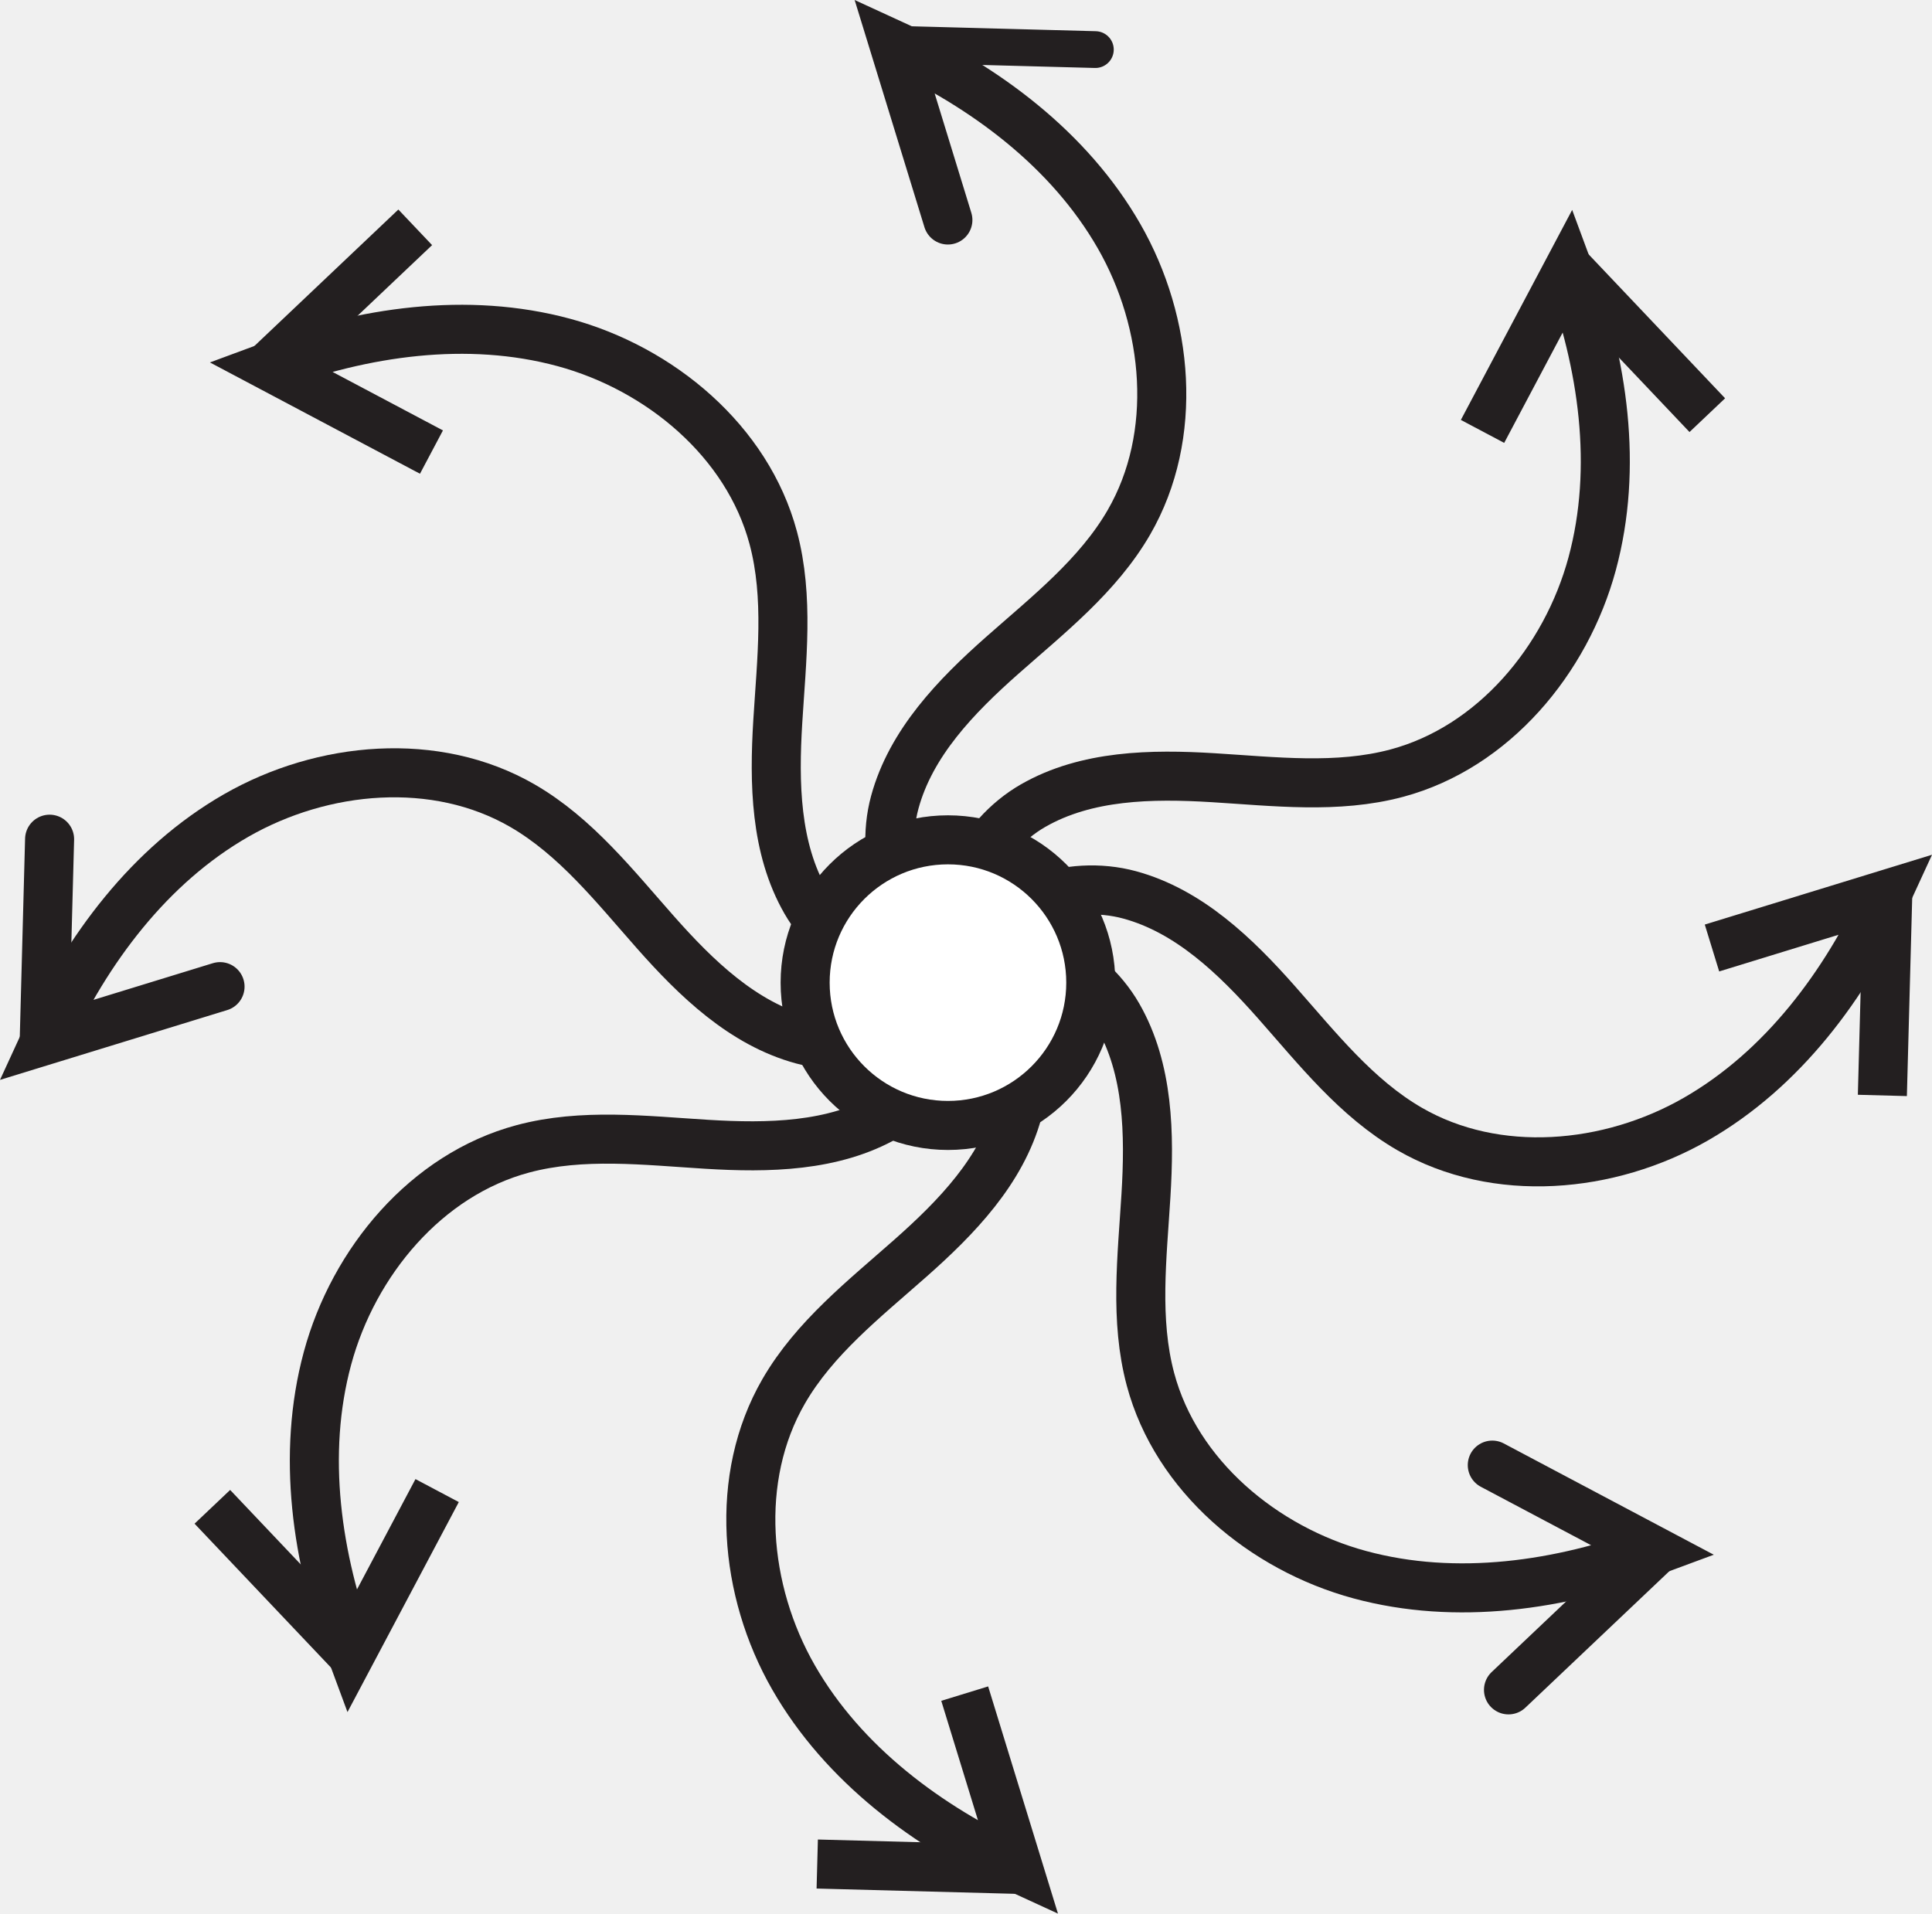
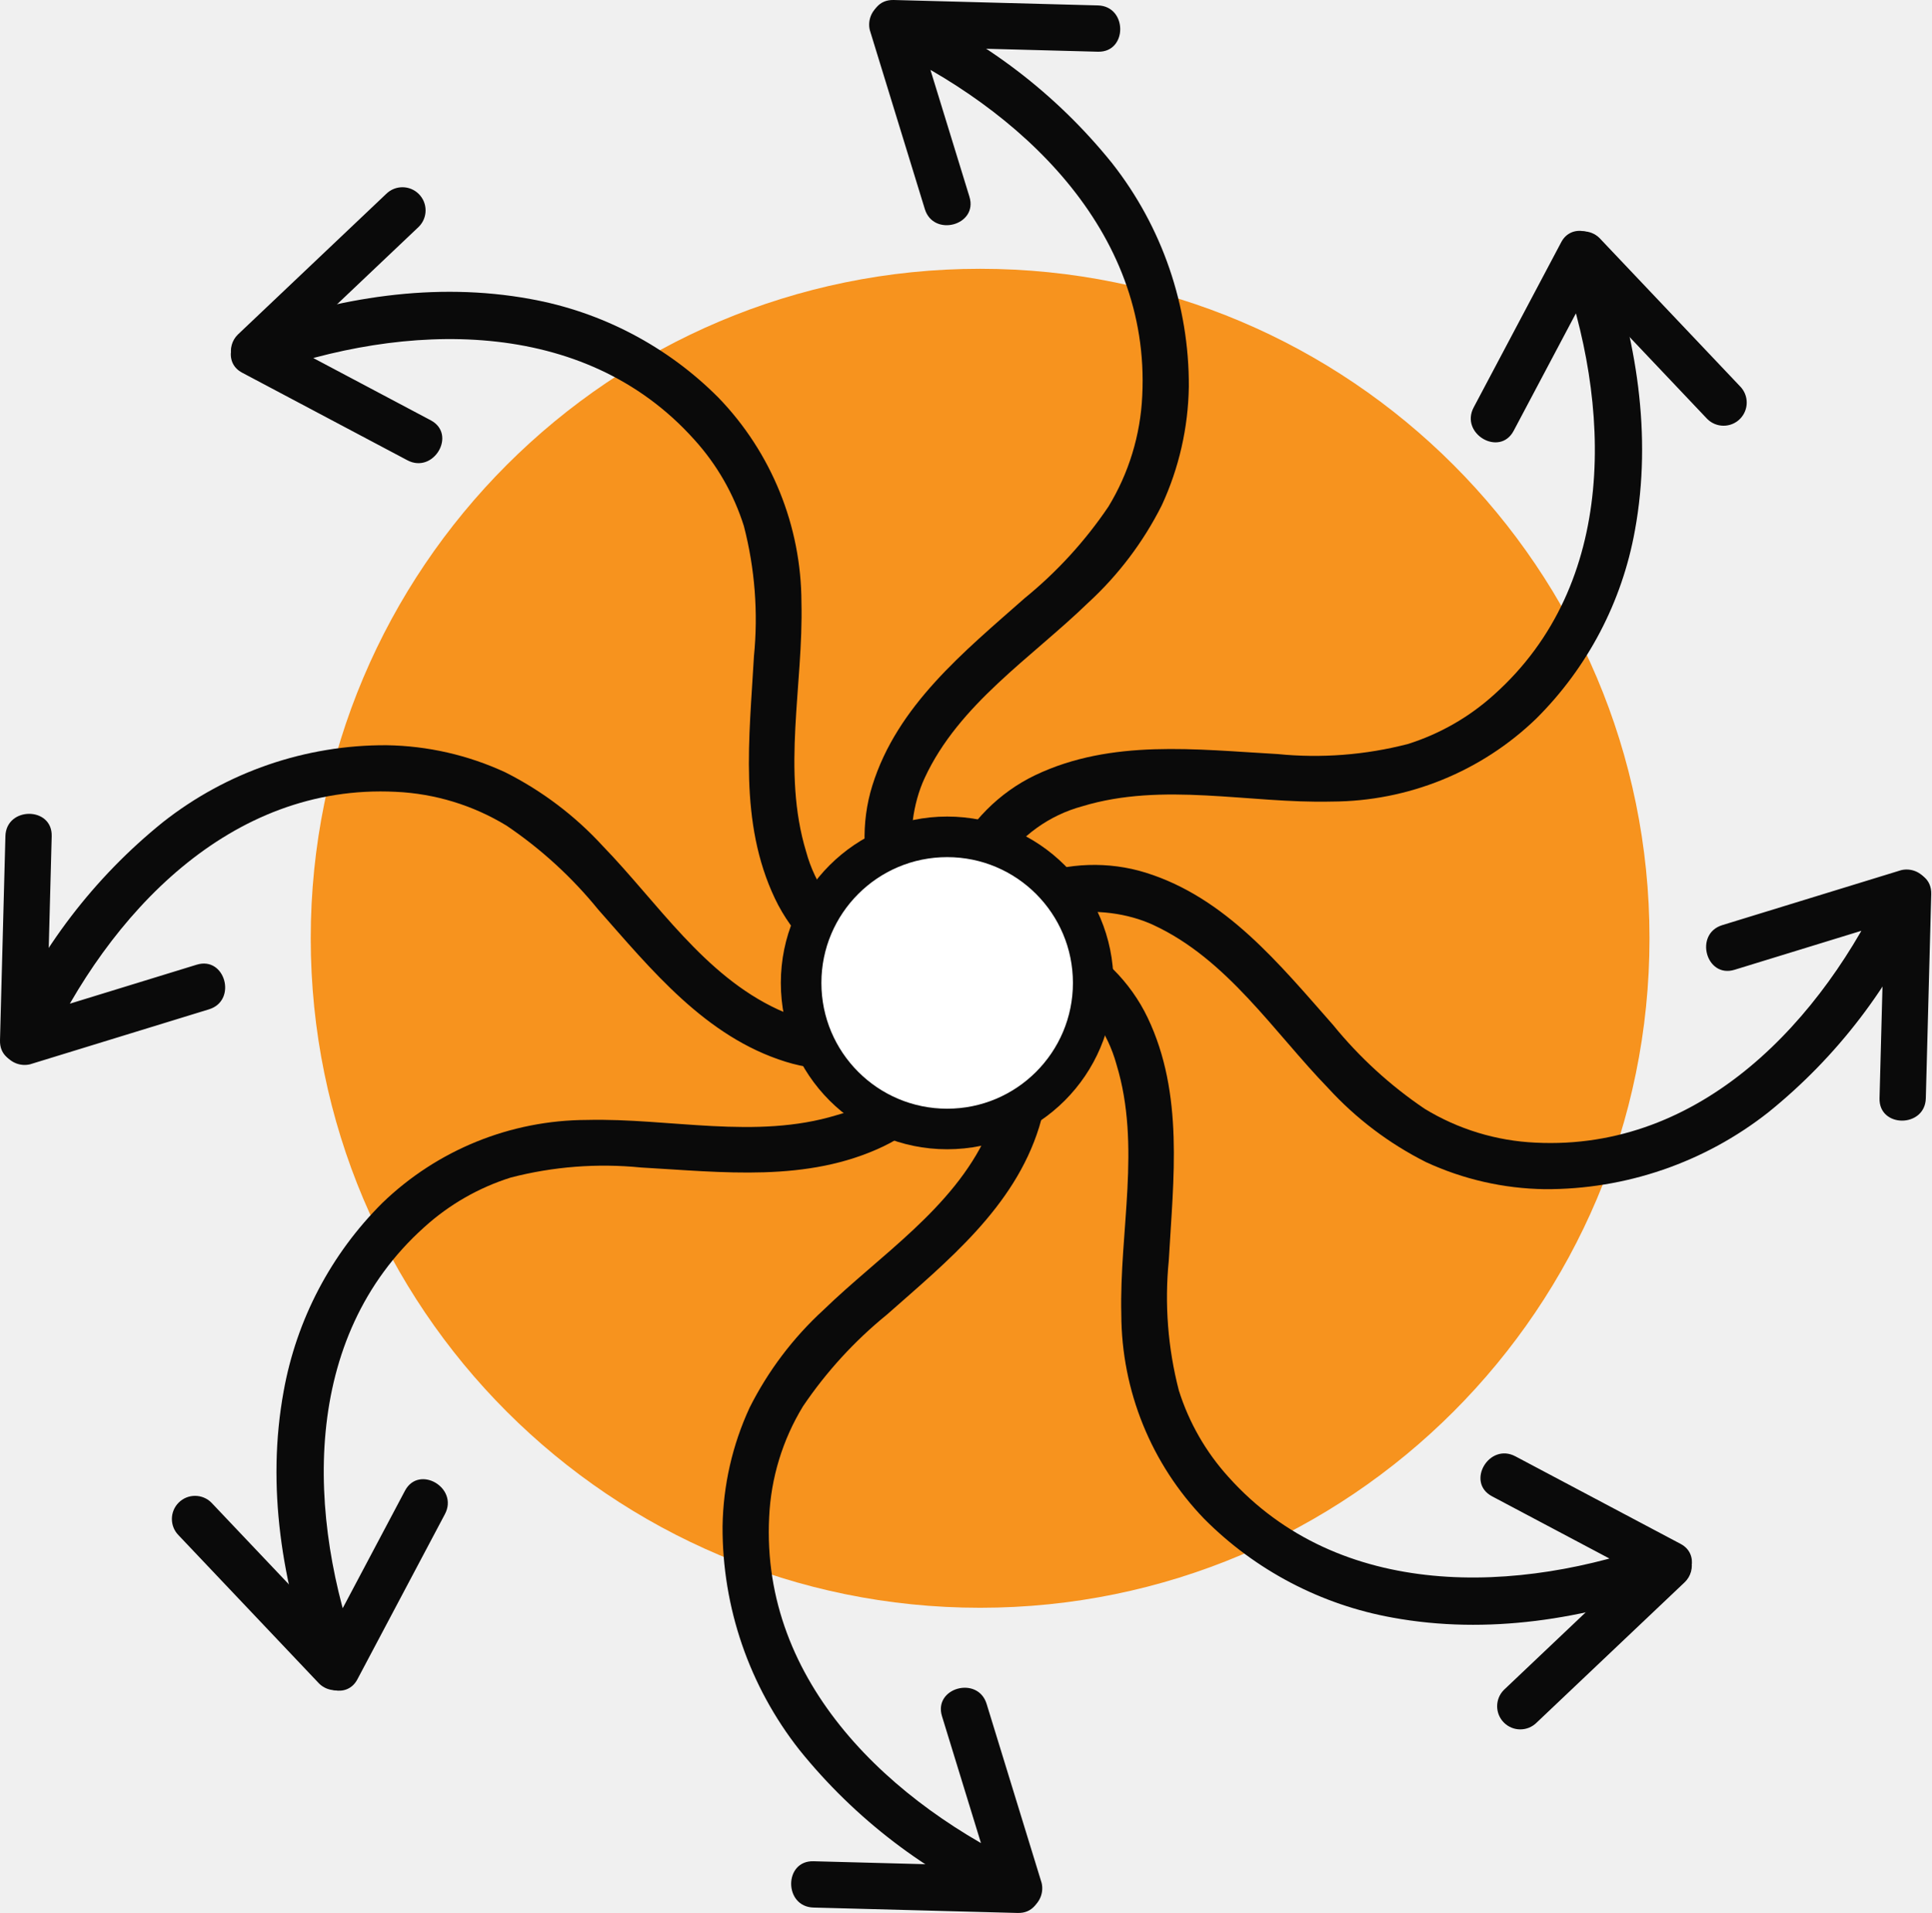
- <svg xmlns="http://www.w3.org/2000/svg" width="157.579" height="156.097" viewBox="0 0 157.579 156.097">
-   <g id="flexibility" transform="translate(-309.626 -25.679)">
-     <path id="Path_35760" data-name="Path 35760" d="M442.2,103.809c-4.719-1.719-6.655-7.78-5.341-12.628s5-8.657,8.763-11.985,7.824-6.512,10.337-10.86c4.08-7.059,3.251-16.273-.808-23.345S444.22,32.808,436.809,29.41l4.383,14.268" transform="translate(-54.254 -0.053)" fill="none" stroke="#231f20" stroke-linecap="round" stroke-miterlimit="10" stroke-width="4" />
-     <path id="Path_35761" data-name="Path 35761" d="M437.311,29.289l16.286.435" transform="translate(-54.631)" fill="none" stroke="#231f20" stroke-linecap="round" stroke-miterlimit="10" stroke-width="3" />
-     <path id="Path_35762" data-name="Path 35762" d="M447.574,118.57c-2.121-4.553.8-10.207,5.153-12.706s9.658-2.585,14.671-2.279,10.137.928,14.989-.37c7.877-2.107,13.806-9.208,15.937-17.078s.886-16.344-1.952-23.988l-6.989,13.189" transform="translate(-58.838 -14.468)" fill="none" stroke="#231f20" stroke-miterlimit="10" stroke-width="4" />
-     <path id="Path_35763" data-name="Path 35763" d="M535.56,62.224l11.208,11.822" transform="translate(-97.89 -14.501)" fill="none" stroke="#231f20" stroke-miterlimit="10" stroke-width="4" />
-     <path id="Path_35764" data-name="Path 35764" d="M448.83,158.283c1.719-4.719,7.78-6.655,12.628-5.341s8.657,5,11.985,8.763,6.512,7.824,10.86,10.337c7.06,4.08,16.274,3.251,23.345-.807s12.184-10.931,15.582-18.342l-14.268,4.384" transform="translate(-59.702 -54.267)" fill="none" stroke="#231f20" stroke-miterlimit="10" stroke-width="4" />
-     <path id="Path_35765" data-name="Path 35765" d="M581.537,153.394,581.1,169.68" transform="translate(-117.943 -54.644)" fill="none" stroke="#231f20" stroke-miterlimit="10" stroke-width="4" />
-     <g id="Group_1227" data-name="Group 1227" transform="translate(326.946 102.676)">
-       <path id="Path_35766" data-name="Path 35766" d="M447.007,161.116c4.552-2.122,10.207.8,12.706,5.152s2.585,9.658,2.279,14.671-.928,10.137.37,14.988c2.107,7.877,9.209,13.806,17.079,15.937s16.344.886,23.988-1.952l-13.188-6.989" transform="translate(-385.846 -160.408)" fill="none" stroke="#231f20" stroke-linecap="round" stroke-miterlimit="10" stroke-width="4" />
-       <path id="Path_35767" data-name="Path 35767" d="M538.437,249.1,526.614,260.31" transform="translate(-420.897 -199.46)" fill="none" stroke="#231f20" stroke-linecap="round" stroke-miterlimit="10" stroke-width="4" />
-       <path id="Path_35768" data-name="Path 35768" d="M432.64,162.236c4.719,1.719,6.655,7.78,5.341,12.628s-5,8.657-8.763,11.985-7.824,6.512-10.337,10.86c-4.08,7.059-3.251,16.274.808,23.346s10.93,12.183,18.342,15.581l-4.384-14.268" transform="translate(-372.283 -161.213)" fill="none" stroke="#231f20" stroke-miterlimit="10" stroke-width="4" />
-       <path id="Path_35769" data-name="Path 35769" d="M442.166,294.943l-16.286-.434" transform="translate(-376.544 -219.453)" fill="none" stroke="#231f20" stroke-miterlimit="10" stroke-width="4" />
-       <path id="Path_35770" data-name="Path 35770" d="M404.419,162.839c2.122,4.553-.8,10.207-5.153,12.706s-9.658,2.585-14.671,2.278-10.137-.927-14.989.371c-7.876,2.107-13.806,9.208-15.937,17.078s-.885,16.344,1.952,23.988l6.99-13.189" transform="translate(-344.277 -161.478)" fill="none" stroke="#231f20" stroke-miterlimit="10" stroke-width="4" />
-       <path id="Path_35771" data-name="Path 35771" d="M348.94,254.269l-11.208-11.823" transform="translate(-337.732 -196.529)" fill="none" stroke="#231f20" stroke-miterlimit="10" stroke-width="4" />
-     </g>
-     <g id="Group_1228" data-name="Group 1228" transform="translate(313.236 44.222)">
-       <path id="Path_35772" data-name="Path 35772" d="M387.756,151.906c-1.719,4.719-7.78,6.655-12.627,5.341s-8.657-5-11.985-8.763-6.512-7.824-10.86-10.337c-7.059-4.08-16.273-3.251-23.345.807s-12.183,10.931-15.581,18.342l14.268-4.384" transform="translate(-313.289 -90.973)" fill="none" stroke="#231f20" stroke-linecap="round" stroke-miterlimit="10" stroke-width="4" />
-       <path id="Path_35773" data-name="Path 35773" d="M313.236,161.432l.435-16.286" transform="translate(-313.236 -95.234)" fill="none" stroke="#231f20" stroke-linecap="round" stroke-miterlimit="10" stroke-width="4" />
-       <path id="Path_35774" data-name="Path 35774" d="M402.517,122.656c-4.553,2.121-10.207-.8-12.706-5.153s-2.585-9.658-2.279-14.671.928-10.137-.37-14.989c-2.107-7.876-9.208-13.805-17.078-15.937s-16.344-.885-23.988,1.952l13.189,6.99" transform="translate(-327.704 -62.514)" fill="none" stroke="#231f20" stroke-miterlimit="10" stroke-width="4" />
-       <path id="Path_35775" data-name="Path 35775" d="M346.171,67.178l11.823-11.209" transform="translate(-327.737 -55.969)" fill="none" stroke="#231f20" stroke-miterlimit="10" stroke-width="4" />
-     </g>
-     <circle id="Ellipse_178" data-name="Ellipse 178" cx="11.649" cy="11.649" r="11.649" transform="translate(375.295 94.186)" fill="#fff" stroke="#231f20" stroke-miterlimit="10" stroke-width="4" />
+ <svg xmlns="http://www.w3.org/2000/svg" id="flexibility" width="142.811" height="141.438" viewBox="0 0 142.811 141.438">
+   <defs>
+     <clipPath id="clip-path">
+       <rect id="Rectangle_1158" data-name="Rectangle 1158" width="142.811" height="141.437" fill="none" />
+     </clipPath>
+   </defs>
+   <g id="Group_2375" data-name="Group 2375">
+     <path id="Path_36329" data-name="Path 36329" d="M98.668,33.193a49.5,49.5,0,1,1-49.5,49.5,49.5,49.5,0,0,1,49.5-49.5" transform="translate(-26.19 -13.32)" fill="#f7931e" />
+     <path id="Path_36330" data-name="Path 36330" d="M82.735,69.117c-4.452-1.721-4.769-7.853-3.051-11.564,2.53-5.469,7.877-8.881,12.075-12.946a25.07,25.07,0,0,0,5.464-7.226,21.68,21.68,0,0,0,2-8.772,26.52,26.52,0,0,0-5.684-16.533A40.711,40.711,0,0,0,78.147.319a1.734,1.734,0,0,0-2.514,1.932L79.7,15.479c.645,2.1,3.95,1.2,3.3-.91Q80.965,7.955,78.933,1.343L76.419,3.275C86.736,8.046,96.4,17.012,95.778,29.292a17.242,17.242,0,0,1-2.5,8.187,31.356,31.356,0,0,1-6.2,6.775c-4.473,3.95-9.421,7.936-11.263,13.863-1.7,5.457.417,12.141,6,14.3a1.725,1.725,0,0,0,2.106-1.2,1.751,1.751,0,0,0-1.2-2.106" transform="translate(-11.311 -0.022)" fill="#0a0a0a" />
+     <path id="Path_36331" data-name="Path 36331" d="M77.488,3.424l15.1.4c2.2.059,2.2-3.364,0-3.423L77.488,0c-2.2-.059-2.2,3.364,0,3.423" transform="translate(-11.399 0)" fill="#0a0a0a" />
+     <path id="Path_36332" data-name="Path 36332" d="M85.458,73.22c-.919-2.089-.257-4.486.911-6.324A10.429,10.429,0,0,1,92.3,62.635c5.99-1.824,12.337-.2,18.453-.351a21.865,21.865,0,0,0,15.124-6.131,26.146,26.146,0,0,0,7.3-13.921c1.289-7.03.125-14.253-2.316-20.906-.475-1.291-2.388-1.8-3.129-.409q-3.239,6.114-6.479,12.226c-1.03,1.946,1.923,3.677,2.957,1.727q3.239-6.113,6.479-12.225l-3.129-.41c3.926,10.7,4.378,23.925-4.784,32.13a17.211,17.211,0,0,1-6.388,3.663,27.519,27.519,0,0,1-9.635.743c-6.021-.336-12.276-1.128-17.919,1.56C83.5,62.876,80,69.263,82.5,74.948a1.723,1.723,0,0,0,2.341.614,1.756,1.756,0,0,0,.615-2.342" transform="translate(-12.277 -3.019)" fill="#0a0a0a" />
+     <path id="Path_36333" data-name="Path 36333" d="M136.263,23.036,146.654,34a1.711,1.711,0,1,0,2.42-2.42l-10.39-10.961a1.712,1.712,0,0,0-2.421,2.421" transform="translate(-20.408 -3.025)" fill="#0a0a0a" />
+     <path id="Path_36334" data-name="Path 36334" d="M86.157,82.754C87.879,78.3,94.01,77.985,97.721,79.7c5.469,2.53,8.881,7.877,12.946,12.075a25.07,25.07,0,0,0,7.226,5.463,21.68,21.68,0,0,0,8.772,2A26.52,26.52,0,0,0,143.2,93.56a40.711,40.711,0,0,0,11.756-15.394,1.734,1.734,0,0,0-1.932-2.514L139.8,79.715c-2.1.645-1.2,3.95.91,3.3l13.226-4.064L152,76.438c-4.771,10.318-13.738,19.98-26.017,19.359a17.242,17.242,0,0,1-8.187-2.5,31.356,31.356,0,0,1-6.775-6.2c-3.95-4.473-7.936-9.421-13.863-11.263-5.457-1.7-12.141.417-14.3,6a1.725,1.725,0,0,0,1.2,2.106,1.751,1.751,0,0,0,2.106-1.2" transform="translate(-12.441 -11.314)" fill="#0a0a0a" />
+     <path id="Path_36335" data-name="Path 36335" d="M163.974,77.507l-.4,15.1c-.059,2.2,3.364,2.2,3.423,0l.4-15.1c.059-2.2-3.364-2.2-3.423,0" transform="translate(-24.586 -11.402)" fill="#0a0a0a" />
+     <path id="Path_36336" data-name="Path 36336" d="M84.264,83.924c2.089-.919,4.486-.257,6.324.911a10.432,10.432,0,0,1,4.261,5.933c1.824,5.991.2,12.338.351,18.454a21.863,21.863,0,0,0,6.131,15.124,26.147,26.147,0,0,0,13.921,7.3c7.03,1.289,14.253.125,20.906-2.317,1.291-.474,1.8-2.388.409-3.129l-12.226-6.479c-1.946-1.031-3.677,1.923-1.727,2.956l12.225,6.479.41-3.129c-10.7,3.926-23.925,4.378-32.13-4.784a17.215,17.215,0,0,1-3.663-6.389,27.518,27.518,0,0,1-.743-9.635c.336-6.02,1.128-12.275-1.56-17.918-2.544-5.341-8.931-8.841-14.616-6.337a1.723,1.723,0,0,0-.614,2.341,1.755,1.755,0,0,0,2.342.614" transform="translate(-12.281 -12.046)" fill="#0a0a0a" />
+     <path id="Path_36337" data-name="Path 36337" d="M141.761,134.73,130.8,145.121a1.711,1.711,0,0,0,2.42,2.42l10.961-10.39a1.712,1.712,0,1,0-2.421-2.421" transform="translate(-19.587 -20.178)" fill="#0a0a0a" />
+     <path id="Path_36338" data-name="Path 36338" d="M79.37,84.541c4.452,1.721,4.769,7.853,3.051,11.564-2.53,5.469-7.877,8.881-12.075,12.946a25.07,25.07,0,0,0-5.463,7.226,21.68,21.68,0,0,0-2,8.772,26.52,26.52,0,0,0,5.684,16.533,40.711,40.711,0,0,0,15.394,11.756,1.734,1.734,0,0,0,2.514-1.932L82.41,138.179c-.645-2.1-3.95-1.2-3.3.91q2.032,6.614,4.064,13.226l2.514-1.932c-10.318-4.771-19.98-13.738-19.359-26.017a17.242,17.242,0,0,1,2.5-8.187,31.356,31.356,0,0,1,6.2-6.775c4.473-3.95,9.421-7.936,11.263-13.863,1.7-5.457-.417-12.141-6-14.3a1.725,1.725,0,0,0-2.106,1.2,1.751,1.751,0,0,0,1.2,2.106" transform="translate(-9.451 -12.199)" fill="#0a0a0a" />
+     <path id="Path_36339" data-name="Path 36339" d="M85.605,162.358l-15.1-.4c-2.2-.059-2.2,3.364,0,3.423l15.1.4c2.2.059,2.2-3.364,0-3.423" transform="translate(-10.35 -24.344)" fill="#0a0a0a" />
+     <path id="Path_36340" data-name="Path 36340" d="M72.313,84.13c.919,2.089.257,4.486-.911,6.324a10.432,10.432,0,0,1-5.933,4.261c-5.991,1.824-12.338.2-18.454.351A21.863,21.863,0,0,0,31.892,101.2a26.147,26.147,0,0,0-7.3,13.921c-1.289,7.03-.125,14.253,2.317,20.906.474,1.291,2.388,1.8,3.129.409q3.239-6.114,6.479-12.226c1.031-1.946-1.923-3.677-2.956-1.727q-3.239,6.113-6.479,12.225l3.129.41c-3.926-10.7-4.378-23.925,4.784-32.13a17.215,17.215,0,0,1,6.389-3.663,27.518,27.518,0,0,1,9.635-.743c6.02.336,12.275,1.128,17.918-1.56,5.341-2.544,8.841-8.931,6.337-14.615a1.723,1.723,0,0,0-2.341-.614,1.755,1.755,0,0,0-.614,2.342" transform="translate(-3.616 -12.261)" fill="#0a0a0a" />
+     <path id="Path_36341" data-name="Path 36341" d="M28.273,141.626l-10.391-10.96a1.711,1.711,0,1,0-2.42,2.42l10.39,10.961a1.712,1.712,0,0,0,2.421-2.421" transform="translate(-2.25 -19.567)" fill="#0a0a0a" />
+     <path id="Path_36342" data-name="Path 36342" d="M69.117,81.333C67.4,85.786,61.264,86.1,57.553,84.384c-5.469-2.53-8.881-7.877-12.946-12.075a25.07,25.07,0,0,0-7.226-5.464,21.68,21.68,0,0,0-8.772-2,26.52,26.52,0,0,0-16.533,5.684A40.711,40.711,0,0,0,.319,85.921a1.734,1.734,0,0,0,1.932,2.514l13.227-4.063c2.1-.645,1.2-3.95-.91-3.3L1.343,85.136,3.275,87.65C8.046,77.332,17.012,67.67,29.292,68.29a17.242,17.242,0,0,1,8.187,2.5,31.356,31.356,0,0,1,6.775,6.2C48.2,81.456,52.19,86.4,58.117,88.246c5.457,1.7,12.141-.417,14.3-6a1.725,1.725,0,0,0-1.2-2.106,1.751,1.751,0,0,0-2.106,1.2" transform="translate(-0.022 -9.746)" fill="#0a0a0a" />
+     <path id="Path_36343" data-name="Path 36343" d="M3.423,87.567l.4-15.1c.059-2.2-3.364-2.2-3.423,0L0,87.567c-.059,2.2,3.364,2.2,3.423,0" transform="translate(0 -10.645)" fill="#0a0a0a" />
+     <path id="Path_36344" data-name="Path 36344" d="M73.22,73.646c-2.089.919-4.486.257-6.324-.911A10.429,10.429,0,0,1,62.635,66.8c-1.824-5.991-.2-12.338-.351-18.454a21.863,21.863,0,0,0-6.131-15.124,26.146,26.146,0,0,0-13.921-7.3c-7.03-1.289-14.253-.126-20.906,2.316-1.291.475-1.8,2.388-.409,3.129l12.226,6.479c1.946,1.031,3.677-1.923,1.727-2.956q-6.113-3.239-12.225-6.479-.205,1.565-.41,3.129c10.7-3.926,23.925-4.377,32.13,4.784a17.2,17.2,0,0,1,3.663,6.388,27.517,27.517,0,0,1,.743,9.635c-.336,6.021-1.128,12.276,1.56,17.918,2.544,5.342,8.931,8.841,14.615,6.337a1.722,1.722,0,0,0,.614-2.34,1.755,1.755,0,0,0-2.342-.615" transform="translate(-3.019 -3.816)" fill="#0a0a0a" />
+     <path id="Path_36345" data-name="Path 36345" d="M23.035,29.607l10.96-10.391a1.711,1.711,0,0,0-2.42-2.42L20.614,27.186a1.712,1.712,0,1,0,2.421,2.421" transform="translate(-3.025 -2.451)" fill="#0a0a0a" />
+     <path id="Path_36346" data-name="Path 36346" d="M91.321,83.618a10.8,10.8,0,1,1-10.8-10.8,10.8,10.8,0,0,1,10.8,10.8" transform="translate(-10.48 -10.945)" fill="#fff" />
+     <path id="Path_36347" data-name="Path 36347" d="M91.321,83.618a10.8,10.8,0,1,1-10.8-10.8A10.8,10.8,0,0,1,91.321,83.618Z" transform="translate(-10.48 -10.945)" fill="none" stroke="#0a0a0a" stroke-width="3" />
  </g>
</svg>
